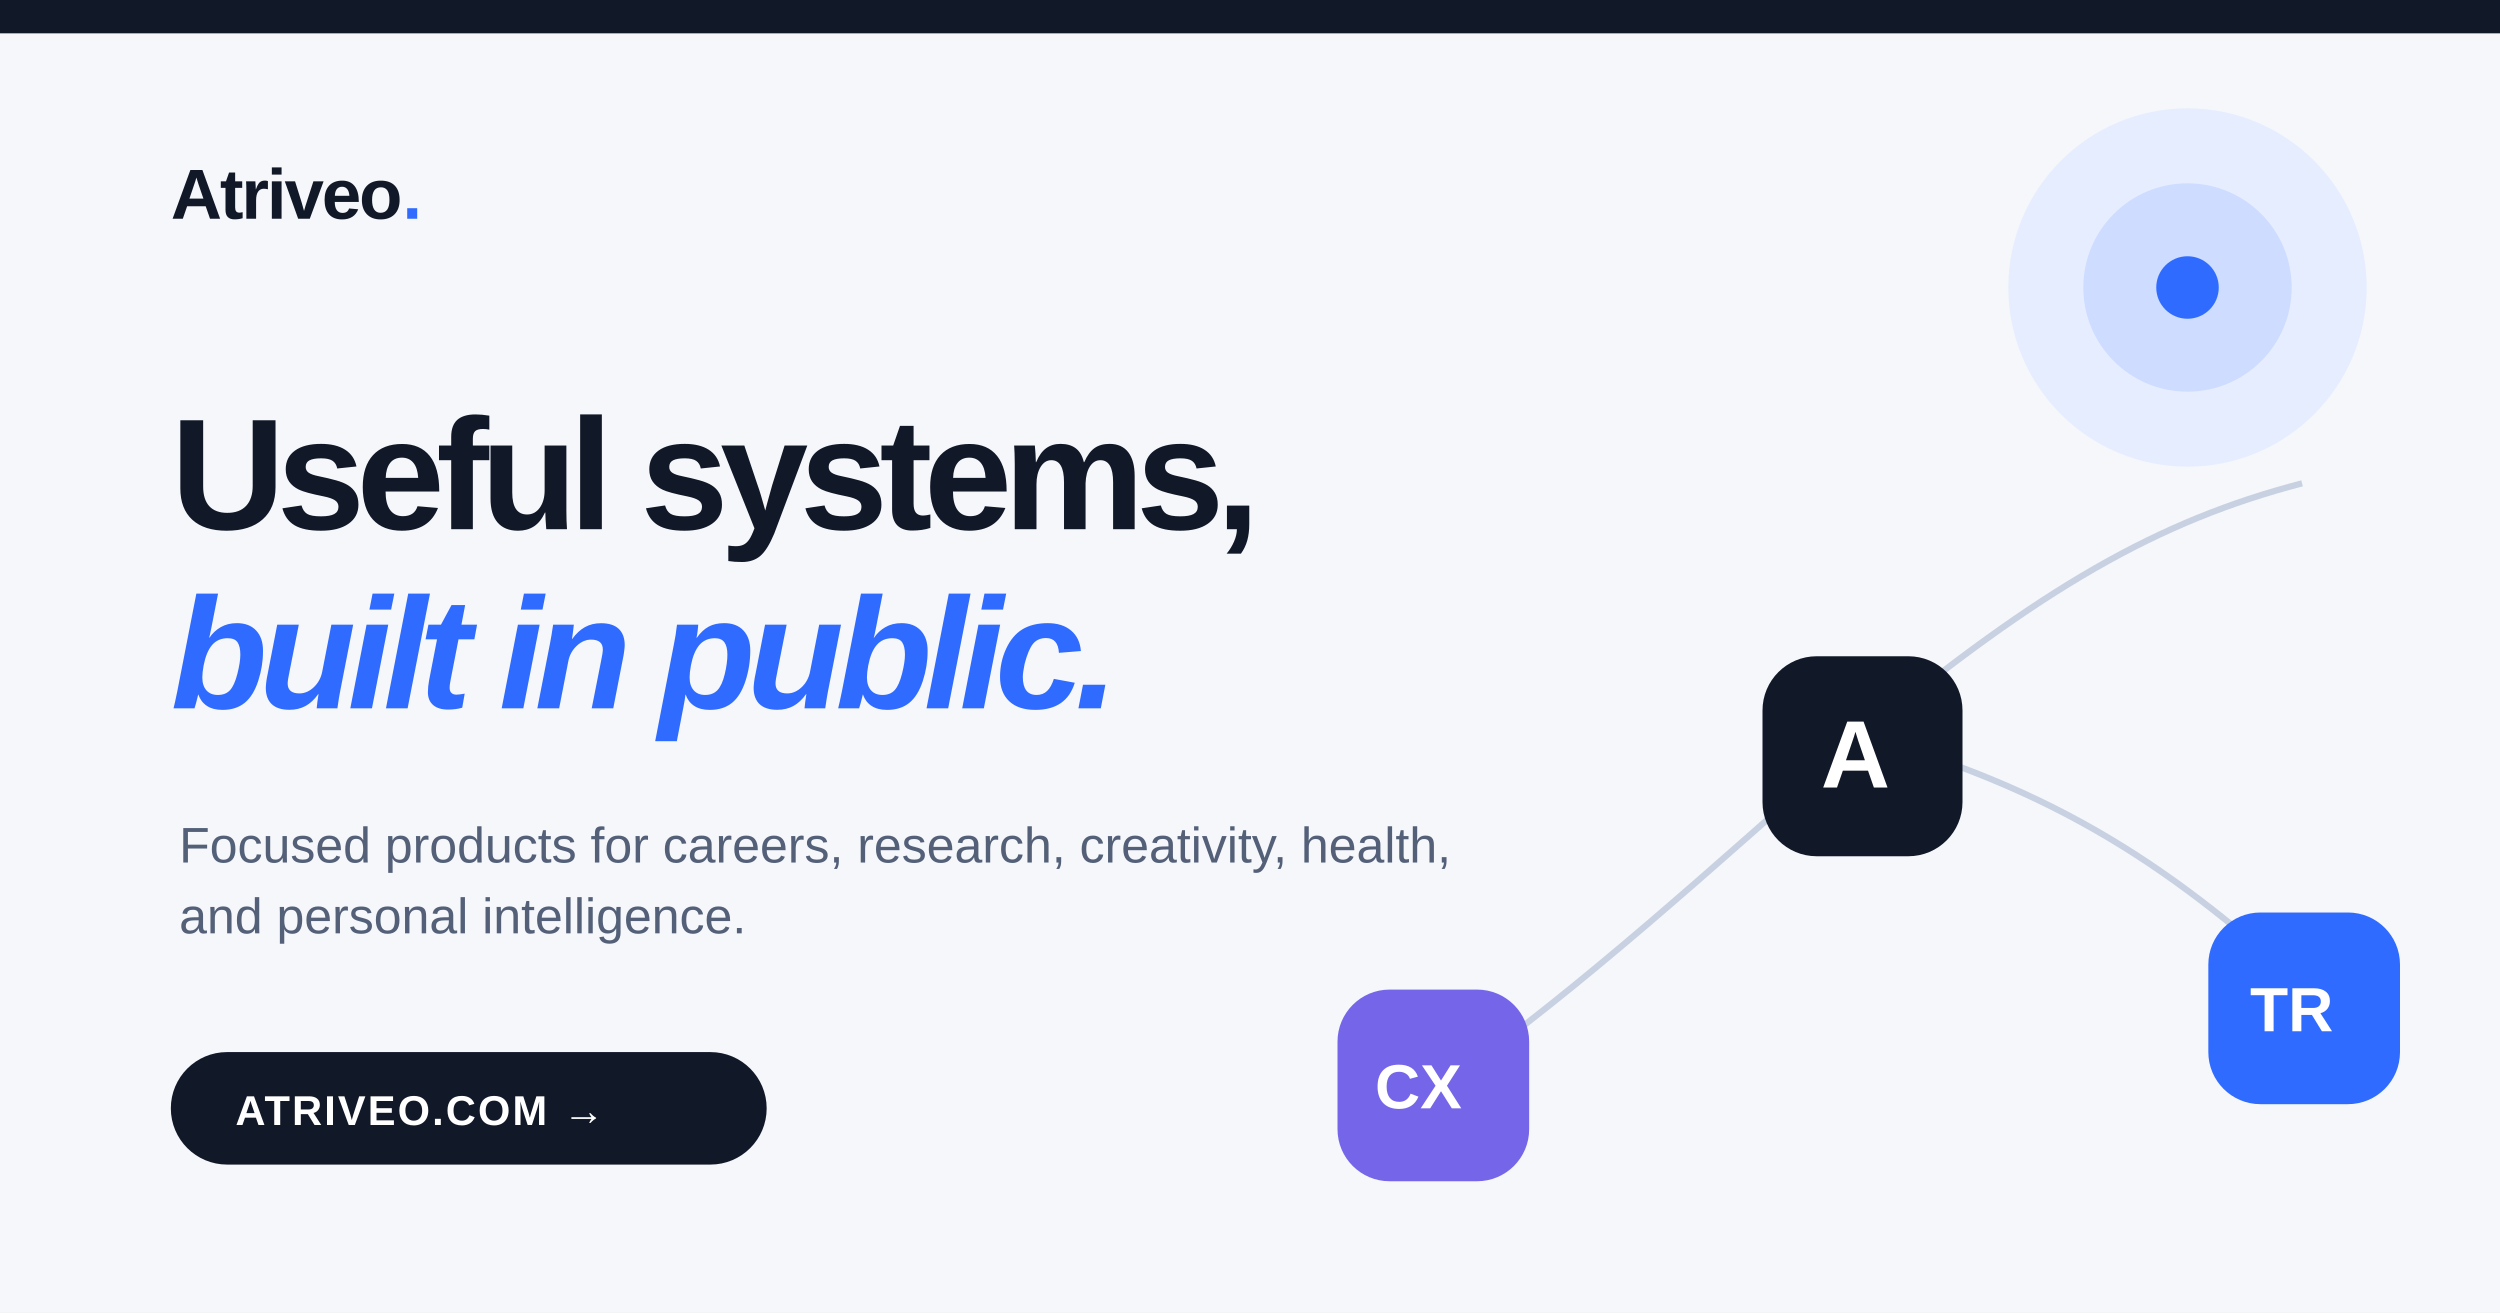
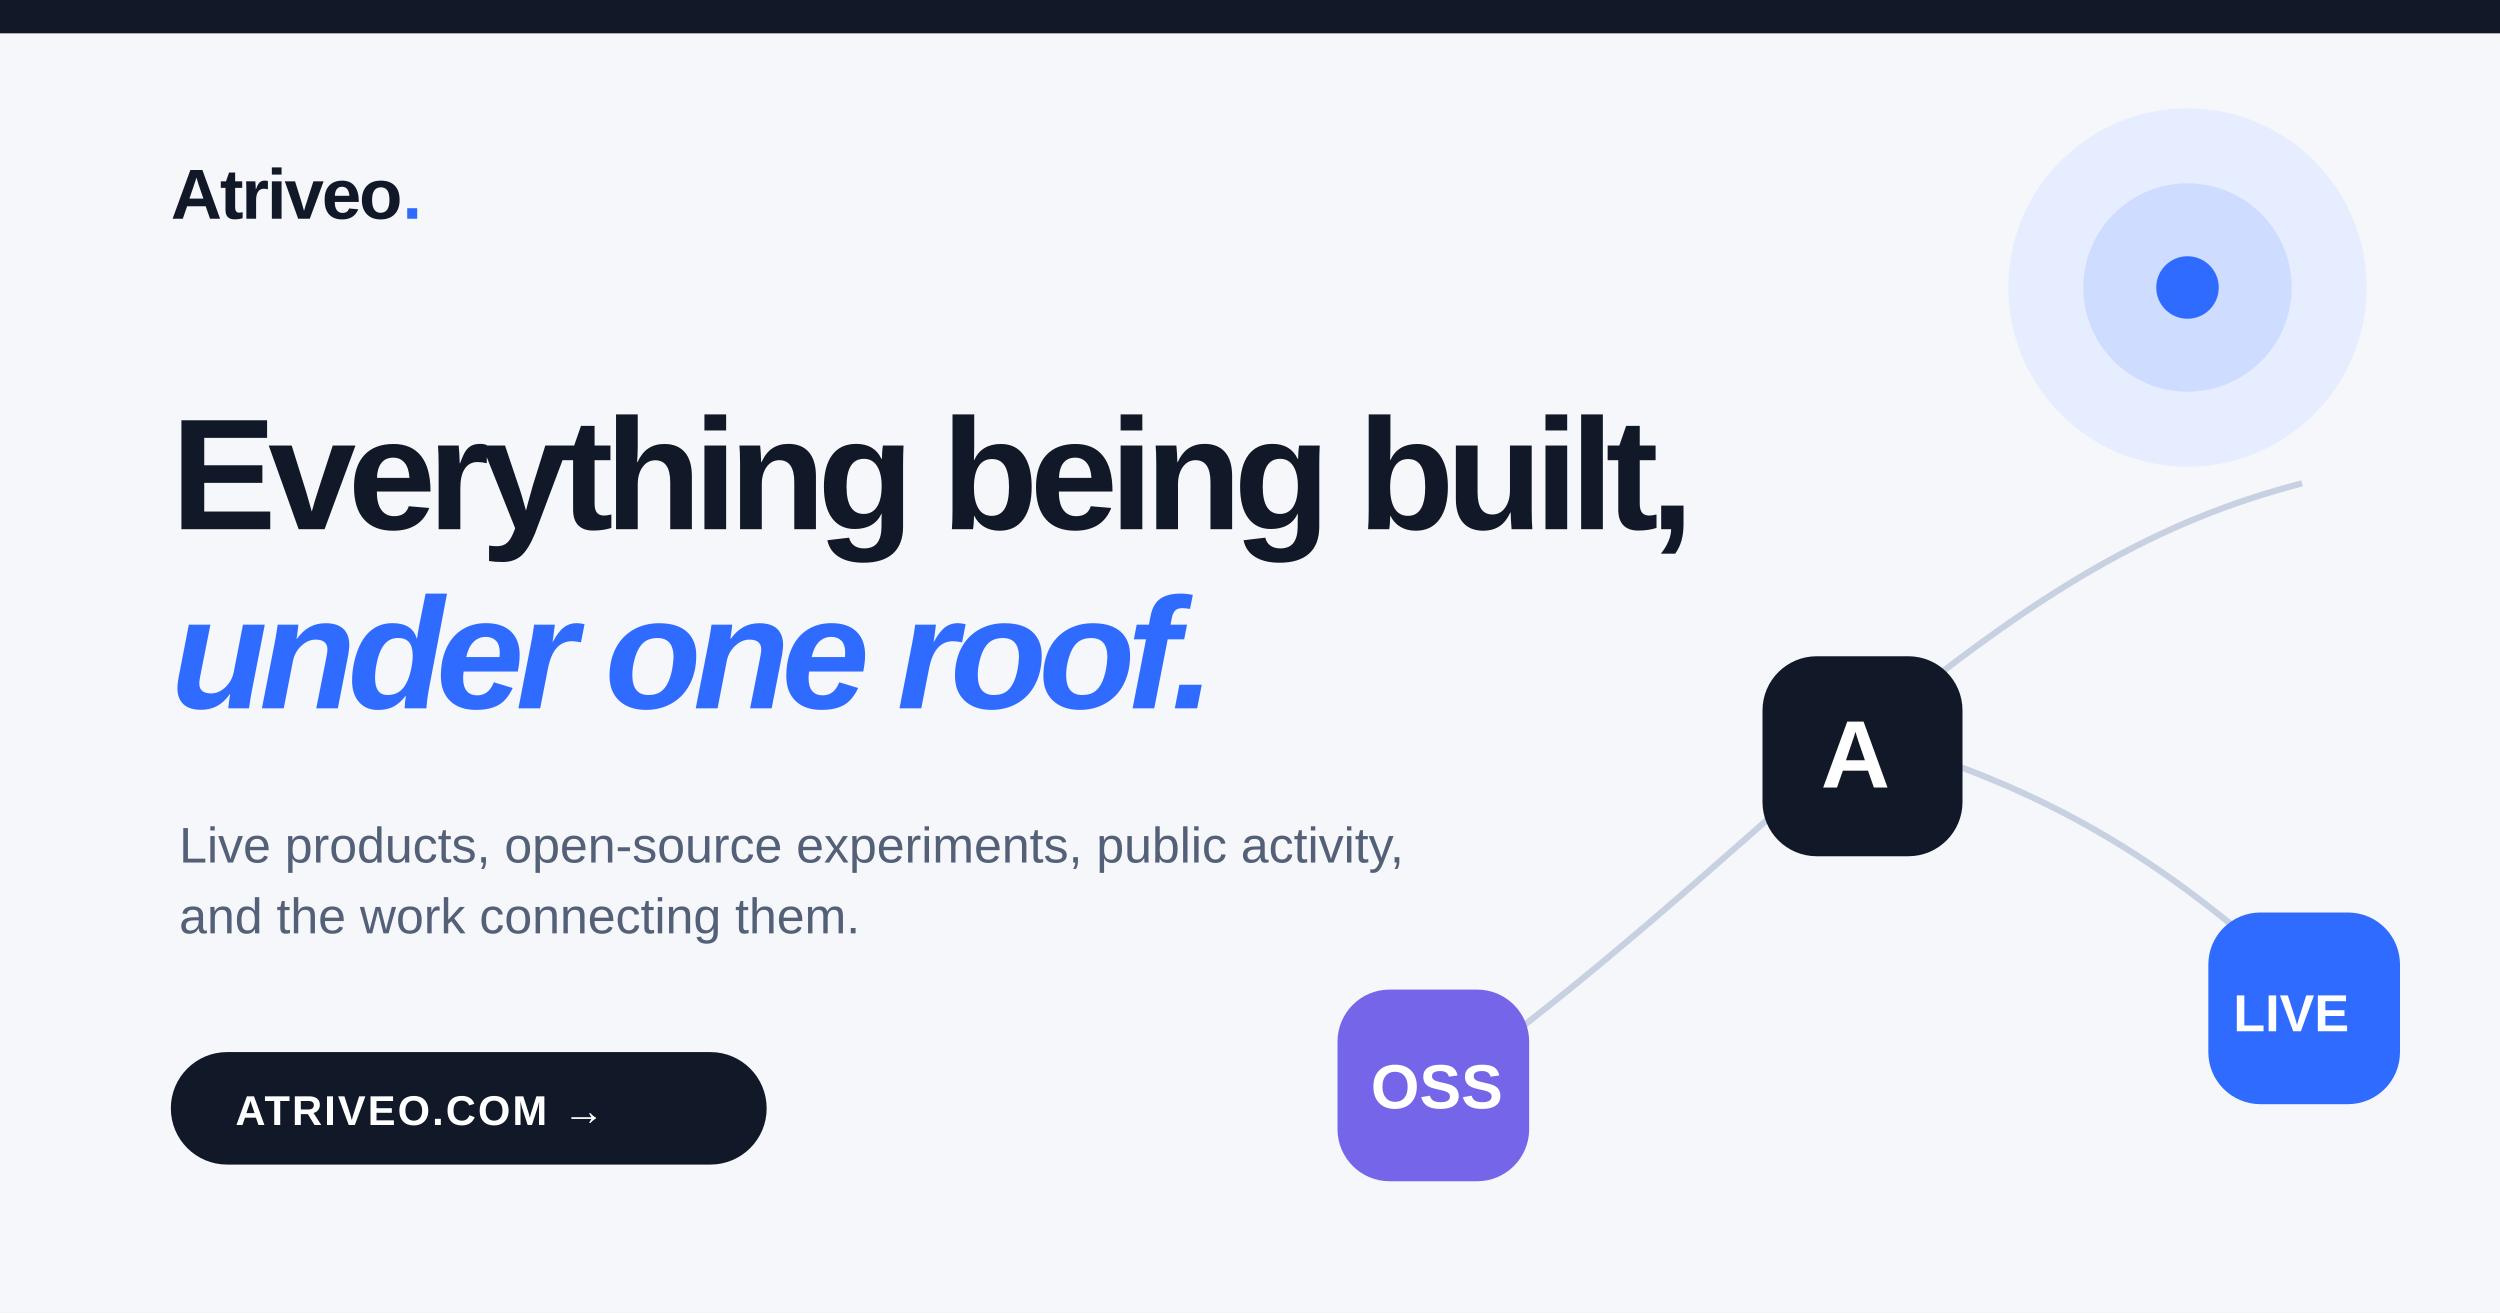
<svg xmlns="http://www.w3.org/2000/svg" width="1200" height="630" viewBox="0 0 1200 630">
  <rect width="1200" height="630" fill="#f5f7fb" />
  <rect width="1200" height="16" fill="#111827" />
  <circle cx="1050" cy="138" r="86" fill="#e6edff" />
  <circle cx="1050" cy="138" r="50" fill="#cddcff" />
  <circle cx="1050" cy="138" r="15" fill="#2f6bff" />
  <g fill="none" stroke="#c8d1e1" stroke-width="3">
    <path d="M894 353 C980 282 1036 250 1105 232" />
    <path d="M894 353 C995 381 1051 423 1117 484" />
    <path d="M894 353 C817 421 761 472 697 518" />
  </g>
  <g font-family="Arial, Helvetica, sans-serif">
    <text x="82" y="105" font-size="34" font-weight="700" letter-spacing="-1" fill="#111827">Atriveo<tspan fill="#2f6bff">.</tspan>
    </text>
-     <text x="82" y="254" font-size="76" font-weight="700" letter-spacing="-4" fill="#111827">Useful systems,</text>
-     <text x="82" y="340" font-size="76" font-weight="700" font-style="italic" letter-spacing="-4" fill="#2f6bff">built in public.</text>
-     <text x="86" y="414" font-size="24" fill="#536078">Focused products for careers, research, creativity, health,</text>
-     <text x="86" y="448" font-size="24" fill="#536078">and personal intelligence.</text>
+     <text x="82" y="254" font-size="76" font-weight="700" letter-spacing="-4" fill="#111827">Everything being built,</text>
+     <text x="82" y="340" font-size="76" font-weight="700" font-style="italic" letter-spacing="-4" fill="#2f6bff">under one roof.</text>
+     <text x="86" y="414" font-size="24" fill="#536078">Live products, open-source experiments, public activity,</text>
+     <text x="86" y="448" font-size="24" fill="#536078">and the work connecting them.</text>
    <rect x="82" y="505" width="286" height="54" rx="27" fill="#111827" />
    <text x="113" y="540" font-size="20" font-weight="700" letter-spacing="1" fill="#ffffff">ATRIVEO.COM  →</text>
    <rect x="846" y="315" width="96" height="96" rx="26" fill="#111827" />
    <text x="874" y="378" font-size="46" font-weight="700" fill="#ffffff">A</text>
    <rect x="1060" y="438" width="92" height="92" rx="25" fill="#2f6bff" />
-     <text x="1080" y="495" font-size="30" font-weight="700" fill="#ffffff">TR</text>
+     <text x="1072" y="495" font-size="25" font-weight="700" fill="#ffffff">LIVE</text>
    <rect x="642" y="475" width="92" height="92" rx="25" fill="#7565e8" />
-     <text x="660" y="532" font-size="30" font-weight="700" fill="#ffffff">CX</text>
+     <text x="658" y="532" font-size="30" font-weight="700" fill="#ffffff">OSS</text>
  </g>
</svg>
